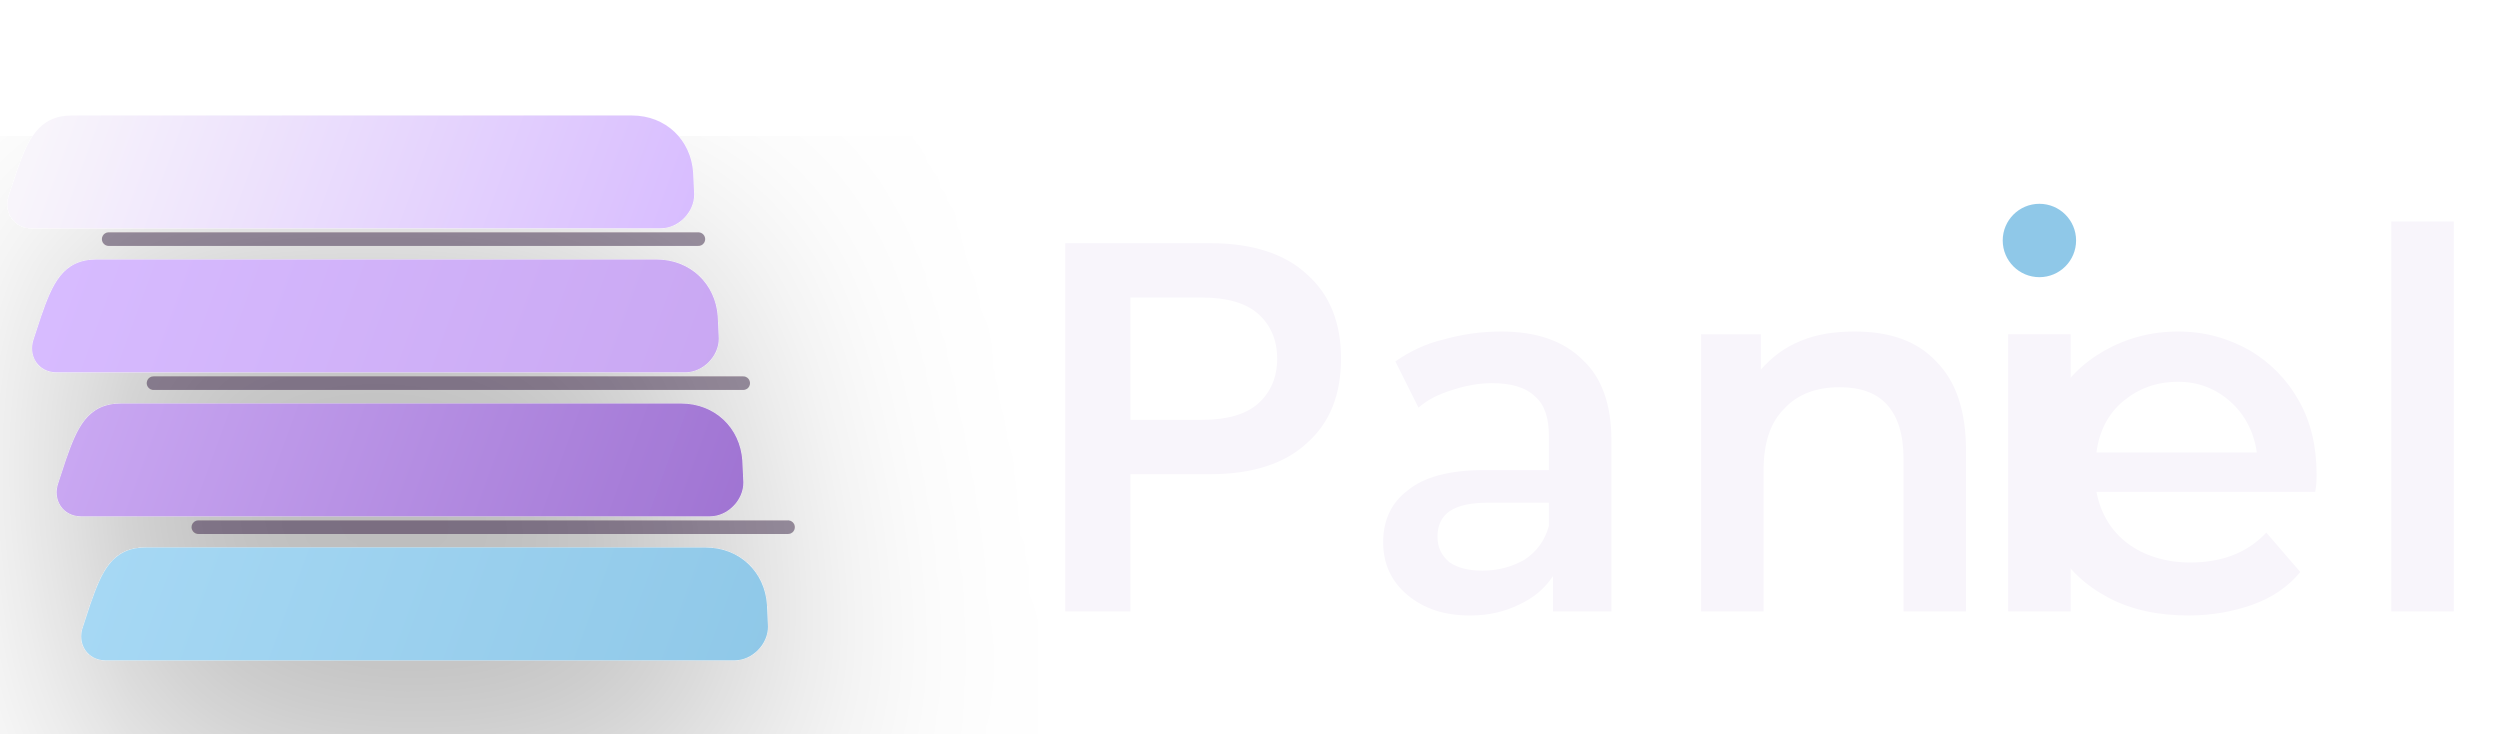
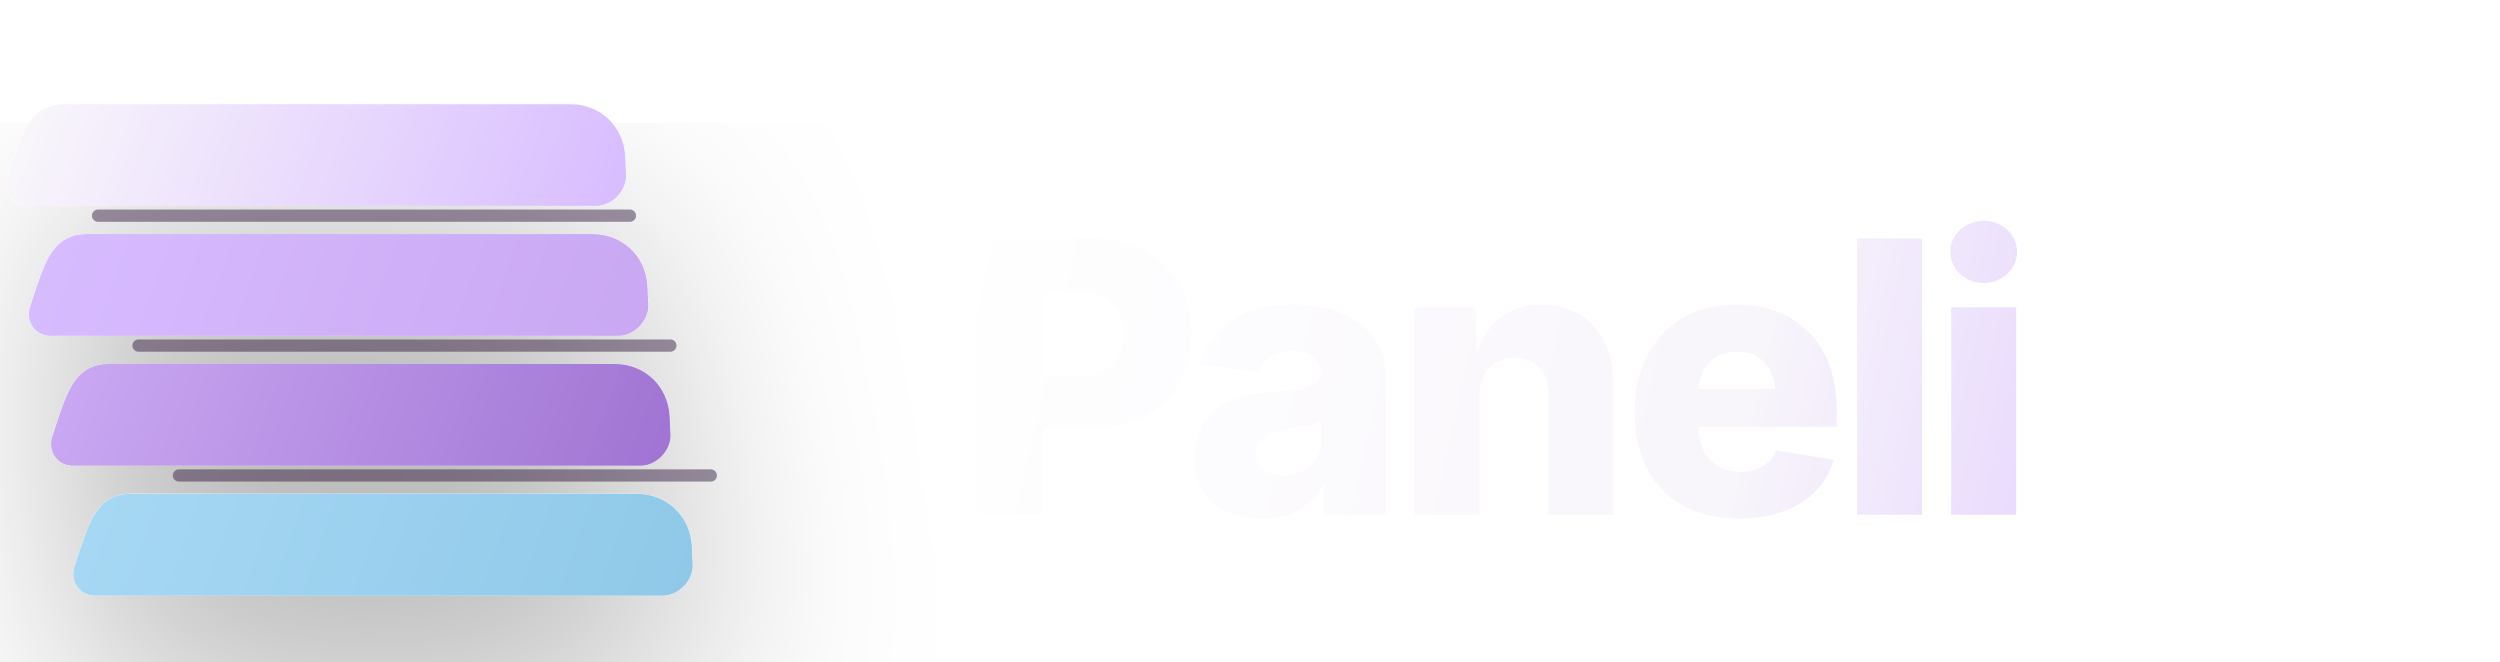
- <svg xmlns="http://www.w3.org/2000/svg" width="184" height="54" viewBox="0 0 184 54" fill="none" role="img" aria-labelledby="paneliLogoTitle">
+ <svg xmlns="http://www.w3.org/2000/svg" width="204" height="54" viewBox="0 0 204 54" fill="none" role="img" aria-labelledby="paneliLogoTitle">
  <defs>
    <linearGradient id="paneliPanelOne" x1="5" y1="7" x2="54" y2="18" gradientUnits="userSpaceOnUse">
      <stop stop-color="#F8F5FB" />
      <stop offset="1" stop-color="#D7BBFF" />
    </linearGradient>
    <linearGradient id="paneliPanelTwo" x1="8" y1="18" x2="57" y2="29" gradientUnits="userSpaceOnUse">
      <stop stop-color="#D7BBFF" />
      <stop offset="1" stop-color="#C9A7F2" />
    </linearGradient>
    <linearGradient id="paneliPanelThree" x1="11" y1="29" x2="60" y2="40" gradientUnits="userSpaceOnUse">
      <stop stop-color="#C9A7F2" />
      <stop offset="1" stop-color="#9F73D2" />
    </linearGradient>
    <linearGradient id="paneliPanelFour" x1="14" y1="40" x2="63" y2="51" gradientUnits="userSpaceOnUse">
      <stop stop-color="#A6D8F4" />
      <stop offset="1" stop-color="#8FC8E8" />
    </linearGradient>
+     <linearGradient id="paneliTextGradient" x1="78" y1="18" x2="194" y2="44" gradientUnits="userSpaceOnUse">
+       <stop offset="0" stop-color="#FFFFFF" />
+       <stop offset="0.56" stop-color="#F8F5FB" />
+       <stop offset="1" stop-color="#D7BBFF" />
+     </linearGradient>
    <filter id="paneliSoftShadow" x="-12" y="-8" width="90" height="78" filterUnits="userSpaceOnUse" color-interpolation-filters="sRGB">
      <feDropShadow dx="0" dy="10" stdDeviation="10" flood-color="#0A0410" flood-opacity="0.32" />
    </filter>
  </defs>
  <g class="paneli-logo__mark" filter="url(#paneliSoftShadow)">
    <path d="M6.5 8.5H47.7C50.2 8.5 52.3 10.3 52.8 12.7L53.1 14.3C53.3 15.6 52.3 16.8 51 16.8H4.7C3.4 16.8 2.4 15.6 2.7 14.3L3 12.7C3.5 10.3 4 8.5 6.5 8.5Z" fill="url(#paneliPanelOne)" transform="skewX(-8)" />
    <path d="M9.8 19.1H51C53.5 19.1 55.6 20.9 56.1 23.3L56.4 24.9C56.6 26.2 55.6 27.4 54.3 27.4H8C6.7 27.4 5.7 26.2 6 24.9L6.3 23.3C6.8 20.9 7.3 19.1 9.8 19.1Z" fill="url(#paneliPanelTwo)" transform="skewX(-8)" />
    <path d="M13.1 29.7H54.3C56.8 29.7 58.9 31.5 59.4 33.9L59.7 35.5C59.9 36.8 58.9 38 57.6 38H11.3C10 38 9 36.8 9.3 35.5L9.6 33.9C10.1 31.5 10.6 29.7 13.1 29.7Z" fill="url(#paneliPanelThree)" transform="skewX(-8)" />
    <path d="M16.4 40.3H57.6C60.1 40.3 62.2 42.1 62.7 44.5L63 46.1C63.2 47.4 62.2 48.6 60.9 48.6H14.6C13.3 48.6 12.3 47.4 12.6 46.1L12.9 44.5C13.4 42.1 13.9 40.3 16.4 40.3Z" fill="url(#paneliPanelFour)" transform="skewX(-8)" />
    <path d="M8 17.6H51.4" stroke="#1B1022" stroke-opacity="0.42" stroke-width="1" stroke-linecap="round" />
    <path d="M11.3 28.2H54.7" stroke="#1B1022" stroke-opacity="0.42" stroke-width="1" stroke-linecap="round" />
    <path d="M14.6 38.8H58" stroke="#1B1022" stroke-opacity="0.42" stroke-width="1" stroke-linecap="round" />
  </g>
  <g class="paneli-logo__word">
-     <path d="M78.4 17.9H89.1C92.2 17.9 94.6 18.7 96.2 20.2C97.9 21.7 98.7 23.8 98.7 26.4C98.7 29 97.9 31.1 96.2 32.6C94.6 34.1 92.2 34.9 89.1 34.9H83.2V45H78.4V17.9ZM83.2 30.9H88.5C90.3 30.9 91.7 30.5 92.6 29.7C93.5 28.9 94 27.8 94 26.4C94 25 93.5 23.9 92.6 23.1C91.7 22.3 90.3 21.9 88.5 21.9H83.2V30.9Z" fill="#F8F5FB" />
-     <path d="M110.5 24.4C113.1 24.4 115.1 25.1 116.5 26.5C117.9 27.8 118.6 29.8 118.6 32.4V45H114.3V42.4C113.7 43.3 112.9 44 111.8 44.5C110.8 45 109.6 45.3 108.2 45.3C106.3 45.3 104.8 44.8 103.6 43.8C102.4 42.8 101.8 41.5 101.8 39.9C101.8 38.3 102.4 37 103.6 36.1C104.8 35.1 106.7 34.6 109.2 34.6H114V32.1C114 30.8 113.7 29.8 113 29.2C112.3 28.5 111.2 28.2 109.8 28.2C108.8 28.2 107.8 28.4 106.9 28.7C105.9 29 105.1 29.4 104.4 30L102.7 26.6C103.7 25.9 104.9 25.3 106.2 25C107.6 24.6 109 24.4 110.5 24.4ZM109.1 42C110.3 42 111.3 41.7 112.2 41.2C113.1 40.6 113.7 39.8 114 38.7V37H109.5C107 37 105.8 37.8 105.8 39.5C105.8 40.3 106.1 40.9 106.7 41.4C107.3 41.8 108.1 42 109.1 42Z" fill="#F8F5FB" />
-     <path d="M136.5 24.4C139.1 24.4 141.1 25.1 142.5 26.6C144 28.1 144.7 30.3 144.7 33.2V45H140.1V33.8C140.1 32 139.7 30.7 138.9 29.8C138.1 28.9 136.9 28.5 135.4 28.5C133.7 28.5 132.3 29 131.3 30.1C130.3 31.1 129.8 32.6 129.8 34.6V45H125.2V24.6H129.6V27.2C130.4 26.3 131.3 25.6 132.5 25.1C133.7 24.6 135 24.4 136.5 24.4Z" fill="#F8F5FB" />
-     <path d="M170.5 34.9C170.5 35.2 170.5 35.7 170.4 36.2H154.3C154.6 37.8 155.4 39.1 156.6 40C157.8 40.9 159.4 41.4 161.2 41.4C163.5 41.4 165.4 40.7 166.8 39.2L169.3 42.1C168.4 43.2 167.2 44 165.8 44.5C164.4 45 162.8 45.3 161.1 45.3C158.9 45.3 156.9 44.9 155.2 44C153.5 43.1 152.2 41.9 151.3 40.3C150.4 38.7 149.9 36.9 149.9 34.9C149.9 32.9 150.3 31.1 151.2 29.5C152.1 27.9 153.3 26.7 154.9 25.8C156.5 24.9 158.3 24.4 160.3 24.4C162.3 24.4 164 24.9 165.6 25.8C167.1 26.7 168.3 27.9 169.2 29.5C170.1 31.1 170.5 32.9 170.5 34.9ZM160.3 28.1C158.7 28.1 157.4 28.6 156.3 29.5C155.2 30.4 154.5 31.7 154.3 33.3H166.1C165.9 31.8 165.2 30.5 164.2 29.6C163.1 28.6 161.8 28.1 160.3 28.1Z" fill="#F8F5FB" />
-     <path d="M176 16.3H180.6V45H176V16.3Z" fill="#F8F5FB" />
-     <path d="M147.8 24.6H152.4V45H147.8V24.6Z" fill="#F8F5FB" />
-     <circle cx="150.1" cy="17.7" r="2.7" fill="#8FC8E8" />
+     <text x="78" y="42" fill="url(#paneliTextGradient)" font-family="Manrope, Inter, Arial, sans-serif" font-size="31" font-weight="800" letter-spacing="-1.1">
+     Paneli
+   </text>
  </g>
  <style>
-     .paneli-logo__mark {
-       transform-origin: 32px 28px;
-       transition: transform 220ms ease, filter 220ms ease;
-     }
+   .paneli-logo__mark {
+     transform-origin: 32px 28px;
+     transition: transform 220ms ease, filter 220ms ease;
+   }

-     .paneli-logo__word path,
-     .paneli-logo__word circle {
-       transition: fill 220ms ease, opacity 220ms ease;
+   .paneli-logo__word text {
+     transition: fill 220ms ease, opacity 220ms ease;
+   }
+ 
+   svg:hover .paneli-logo__mark {
+     transform: translateX(1.5px);
+     filter: drop-shadow(0 0 12px rgba(201, 167, 242, 0.28));
+   }
+ 
+   svg:hover .paneli-logo__word text {
+     fill: #C9A7F2;
+   }
+ 
+   @media (prefers-reduced-motion: reduce) {
+     .paneli-logo__mark,
+     .paneli-logo__word text {
+       transition: none;
    }

    svg:hover .paneli-logo__mark {
-       transform: translateX(1.5px);
-       filter: drop-shadow(0 0 12px rgba(201, 167, 242, 0.28));
+       transform: none;
    }
- 
-     svg:hover .paneli-logo__word circle {
-       fill: #C9A7F2;
-     }
- 
-     @media (prefers-reduced-motion: reduce) {
-       .paneli-logo__mark,
-       .paneli-logo__word path,
-       .paneli-logo__word circle {
-         transition: none;
-       }
- 
-       svg:hover .paneli-logo__mark {
-         transform: none;
-       }
-     }
-   </style>
+   }
+ </style>
</svg>
